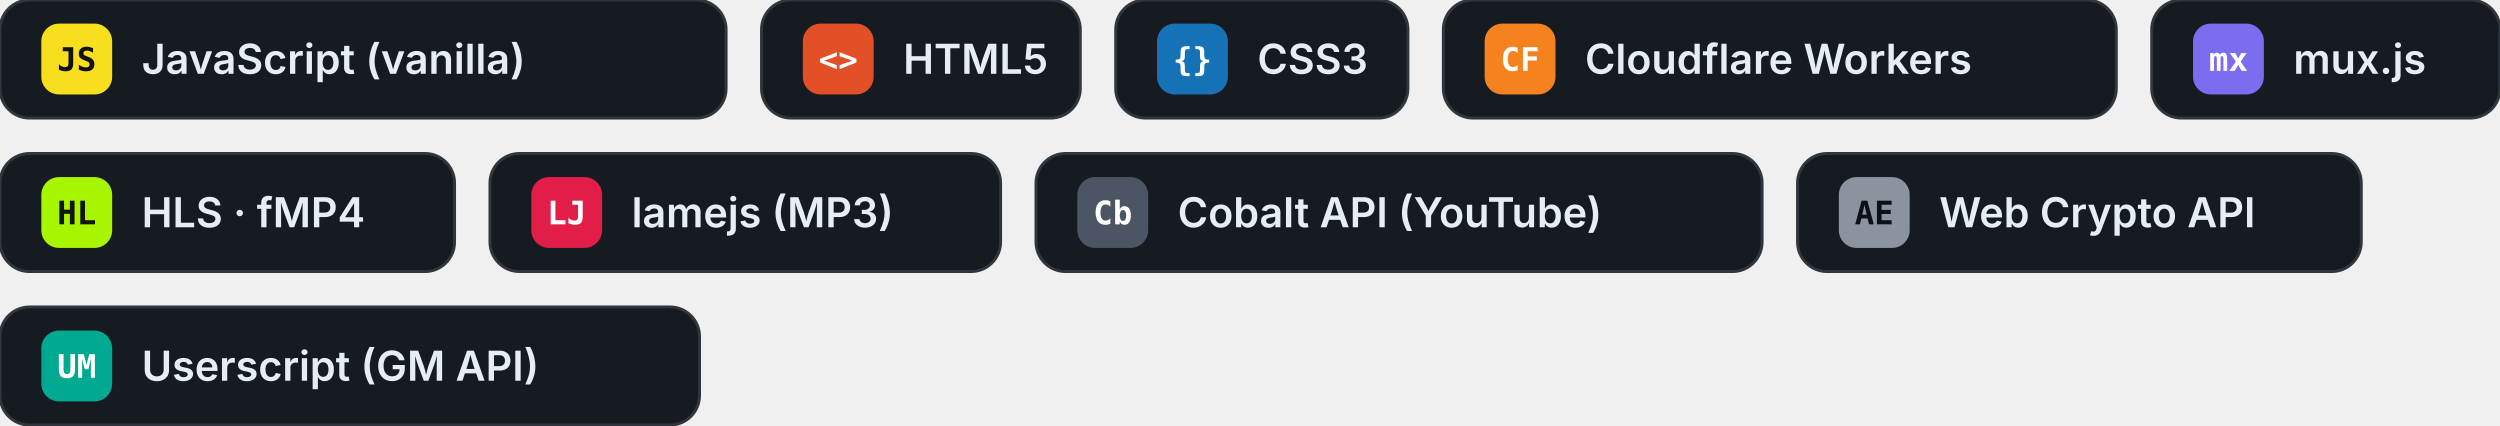
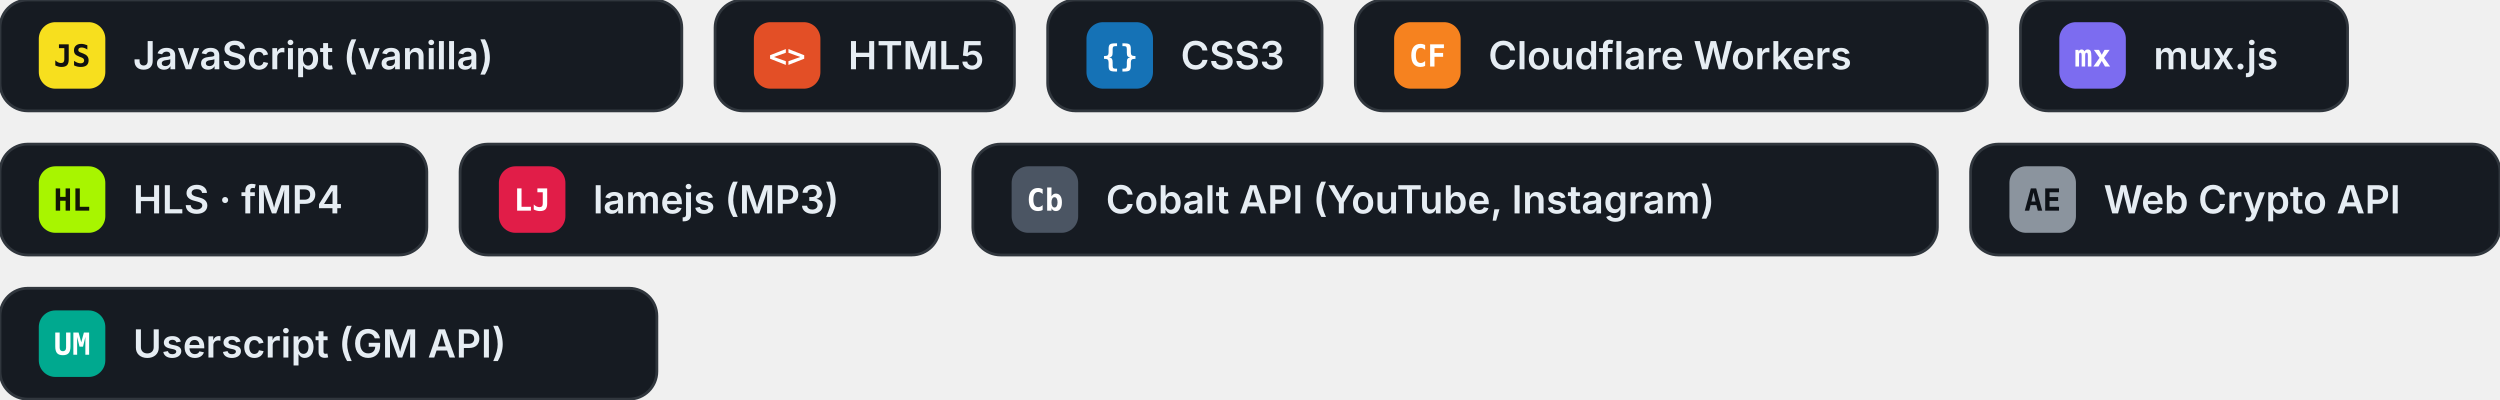
- <svg xmlns="http://www.w3.org/2000/svg" viewBox="0 0 847 144" width="847" height="144" role="img" aria-label="Technology stack: vanilla JavaScript, HTML5, CSS3, Cloudflare Workers, mux.js, HLS and fMP4, lamejs, Cobalt API, Web Crypto API, userscript GM API">
+ <svg xmlns="http://www.w3.org/2000/svg" viewBox="0 0 902 144" width="902" height="144" role="img" aria-label="Technology stack: vanilla JavaScript, HTML5, CSS3, Cloudflare Workers, mux.js, HLS and fMP4, lamejs, Cobalt API for YouTube and Instagram, Web Crypto API, userscript GM API">
  <g font-family="Inter, 'Segoe UI', 'Helvetica Neue', Arial, sans-serif">
    <rect x="0" y="0" width="246" height="40" rx="10" fill="#161b22" stroke="#30363d" />
    <rect x="14" y="8" width="24" height="24" rx="6" fill="#f7df1e" />
    <text x="26" y="24" font-size="11" font-weight="800" text-anchor="middle" fill="#111" font-family="ui-monospace, SFMono-Regular, Menlo, Consolas, monospace">JS</text>
    <text x="48" y="25" font-size="14" font-weight="600" fill="#e6edf3">JavaScript (vanilla)</text>
    <rect x="258" y="0" width="108" height="40" rx="10" fill="#161b22" stroke="#30363d" />
    <rect x="272" y="8" width="24" height="24" rx="6" fill="#e34f26" />
    <text x="284" y="24" font-size="11" font-weight="800" text-anchor="middle" fill="#fff" font-family="ui-monospace, SFMono-Regular, Menlo, Consolas, monospace">&lt;&gt;</text>
    <text x="306" y="25" font-size="14" font-weight="600" fill="#e6edf3">HTML5</text>
    <rect x="378" y="0" width="99" height="40" rx="10" fill="#161b22" stroke="#30363d" />
    <rect x="392" y="8" width="24" height="24" rx="6" fill="#1572b6" />
    <text x="404" y="24" font-size="11" font-weight="800" text-anchor="middle" fill="#fff" font-family="ui-monospace, SFMono-Regular, Menlo, Consolas, monospace">{}</text>
    <text x="426" y="25" font-size="14" font-weight="600" fill="#e6edf3">CSS3</text>
    <rect x="489" y="0" width="228" height="40" rx="10" fill="#161b22" stroke="#30363d" />
    <rect x="503" y="8" width="24" height="24" rx="6" fill="#f6821f" />
    <text x="515" y="24" font-size="11" font-weight="800" text-anchor="middle" fill="#fff" font-family="ui-monospace, SFMono-Regular, Menlo, Consolas, monospace">CF</text>
    <text x="537" y="25" font-size="14" font-weight="600" fill="#e6edf3">Cloudflare Workers</text>
    <rect x="729" y="0" width="118" height="40" rx="10" fill="#161b22" stroke="#30363d" />
    <rect x="743" y="8" width="24" height="24" rx="6" fill="#7c6cf0" />
    <text x="755" y="24" font-size="11" font-weight="800" text-anchor="middle" fill="#fff" font-family="ui-monospace, SFMono-Regular, Menlo, Consolas, monospace">mx</text>
    <text x="777" y="25" font-size="14" font-weight="600" fill="#e6edf3">mux.js</text>
    <rect x="0" y="52" width="154" height="40" rx="10" fill="#161b22" stroke="#30363d" />
    <rect x="14" y="60" width="24" height="24" rx="6" fill="#a8f500" />
    <text x="26" y="76" font-size="11" font-weight="800" text-anchor="middle" fill="#121606" font-family="ui-monospace, SFMono-Regular, Menlo, Consolas, monospace">HL</text>
    <text x="48" y="77" font-size="14" font-weight="600" fill="#e6edf3">HLS · fMP4</text>
    <rect x="166" y="52" width="173" height="40" rx="10" fill="#161b22" stroke="#30363d" />
    <rect x="180" y="60" width="24" height="24" rx="6" fill="#e11d48" />
    <text x="192" y="76" font-size="11" font-weight="800" text-anchor="middle" fill="#fff" font-family="ui-monospace, SFMono-Regular, Menlo, Consolas, monospace">LJ</text>
    <text x="214" y="77" font-size="14" font-weight="600" fill="#e6edf3">lamejs (MP3)</text>
-     <rect x="351" y="52" width="246" height="40" rx="10" fill="#161b22" stroke="#30363d" />
+     <rect x="351" y="52" width="348" height="40" rx="10" fill="#161b22" stroke="#30363d" />
    <rect x="365" y="60" width="24" height="24" rx="6" fill="#4b5563" />
    <text x="377" y="76" font-size="11" font-weight="800" text-anchor="middle" fill="#fff" font-family="ui-monospace, SFMono-Regular, Menlo, Consolas, monospace">Cb</text>
-     <text x="399" y="77" font-size="14" font-weight="600" fill="#e6edf3">Cobalt API (YouTube)</text>
-     <rect x="609" y="52" width="191" height="40" rx="10" fill="#161b22" stroke="#30363d" />
-     <rect x="623" y="60" width="24" height="24" rx="6" fill="#8b949e" />
-     <text x="635" y="76" font-size="11" font-weight="800" text-anchor="middle" fill="#0d1117" font-family="ui-monospace, SFMono-Regular, Menlo, Consolas, monospace">AE</text>
-     <text x="657" y="77" font-size="14" font-weight="600" fill="#e6edf3">Web Crypto API</text>
+     <text x="399" y="77" font-size="14" font-weight="600" fill="#e6edf3">Cobalt API (YouTube, Instagram)</text>
+     <rect x="711" y="52" width="191" height="40" rx="10" fill="#161b22" stroke="#30363d" />
+     <rect x="725" y="60" width="24" height="24" rx="6" fill="#8b949e" />
+     <text x="737" y="76" font-size="11" font-weight="800" text-anchor="middle" fill="#0d1117" font-family="ui-monospace, SFMono-Regular, Menlo, Consolas, monospace">AE</text>
+     <text x="759" y="77" font-size="14" font-weight="600" fill="#e6edf3">Web Crypto API</text>
    <rect x="0" y="104" width="237" height="40" rx="10" fill="#161b22" stroke="#30363d" />
    <rect x="14" y="112" width="24" height="24" rx="6" fill="#00a98f" />
    <text x="26" y="128" font-size="11" font-weight="800" text-anchor="middle" fill="#fff" font-family="ui-monospace, SFMono-Regular, Menlo, Consolas, monospace">UM</text>
    <text x="48" y="129" font-size="14" font-weight="600" fill="#e6edf3">Userscript (GM API)</text>
  </g>
</svg>
